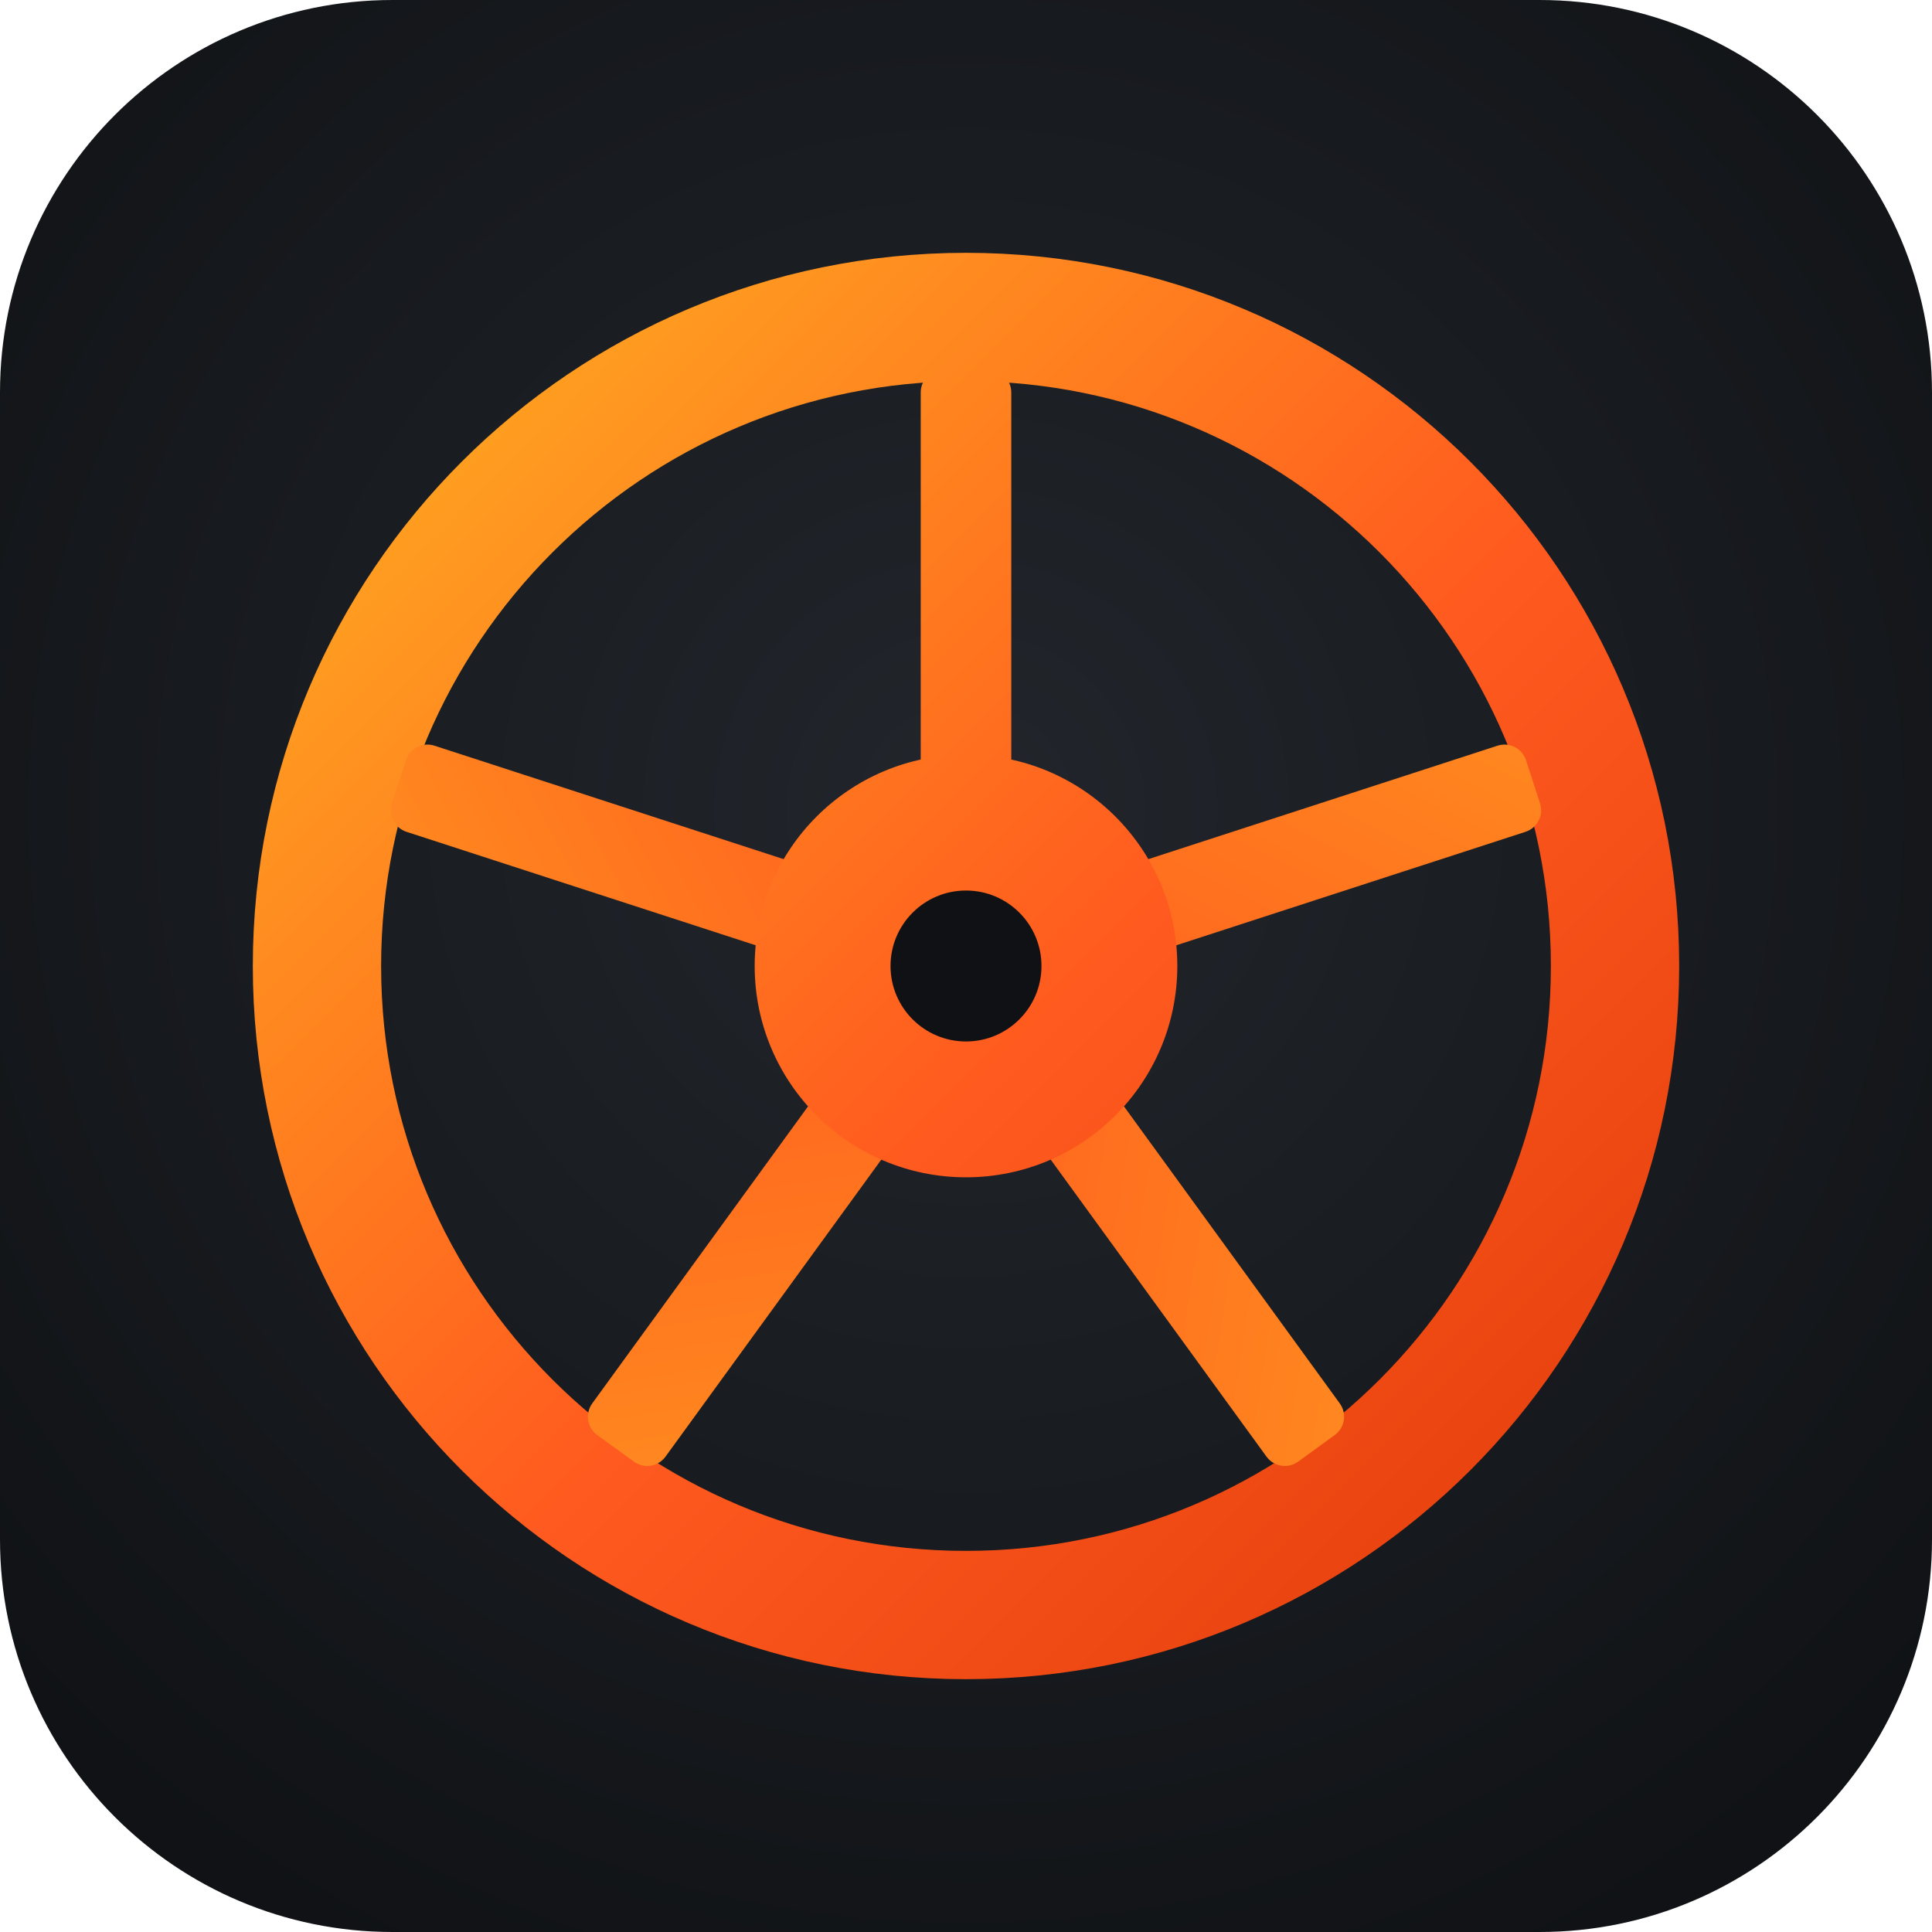
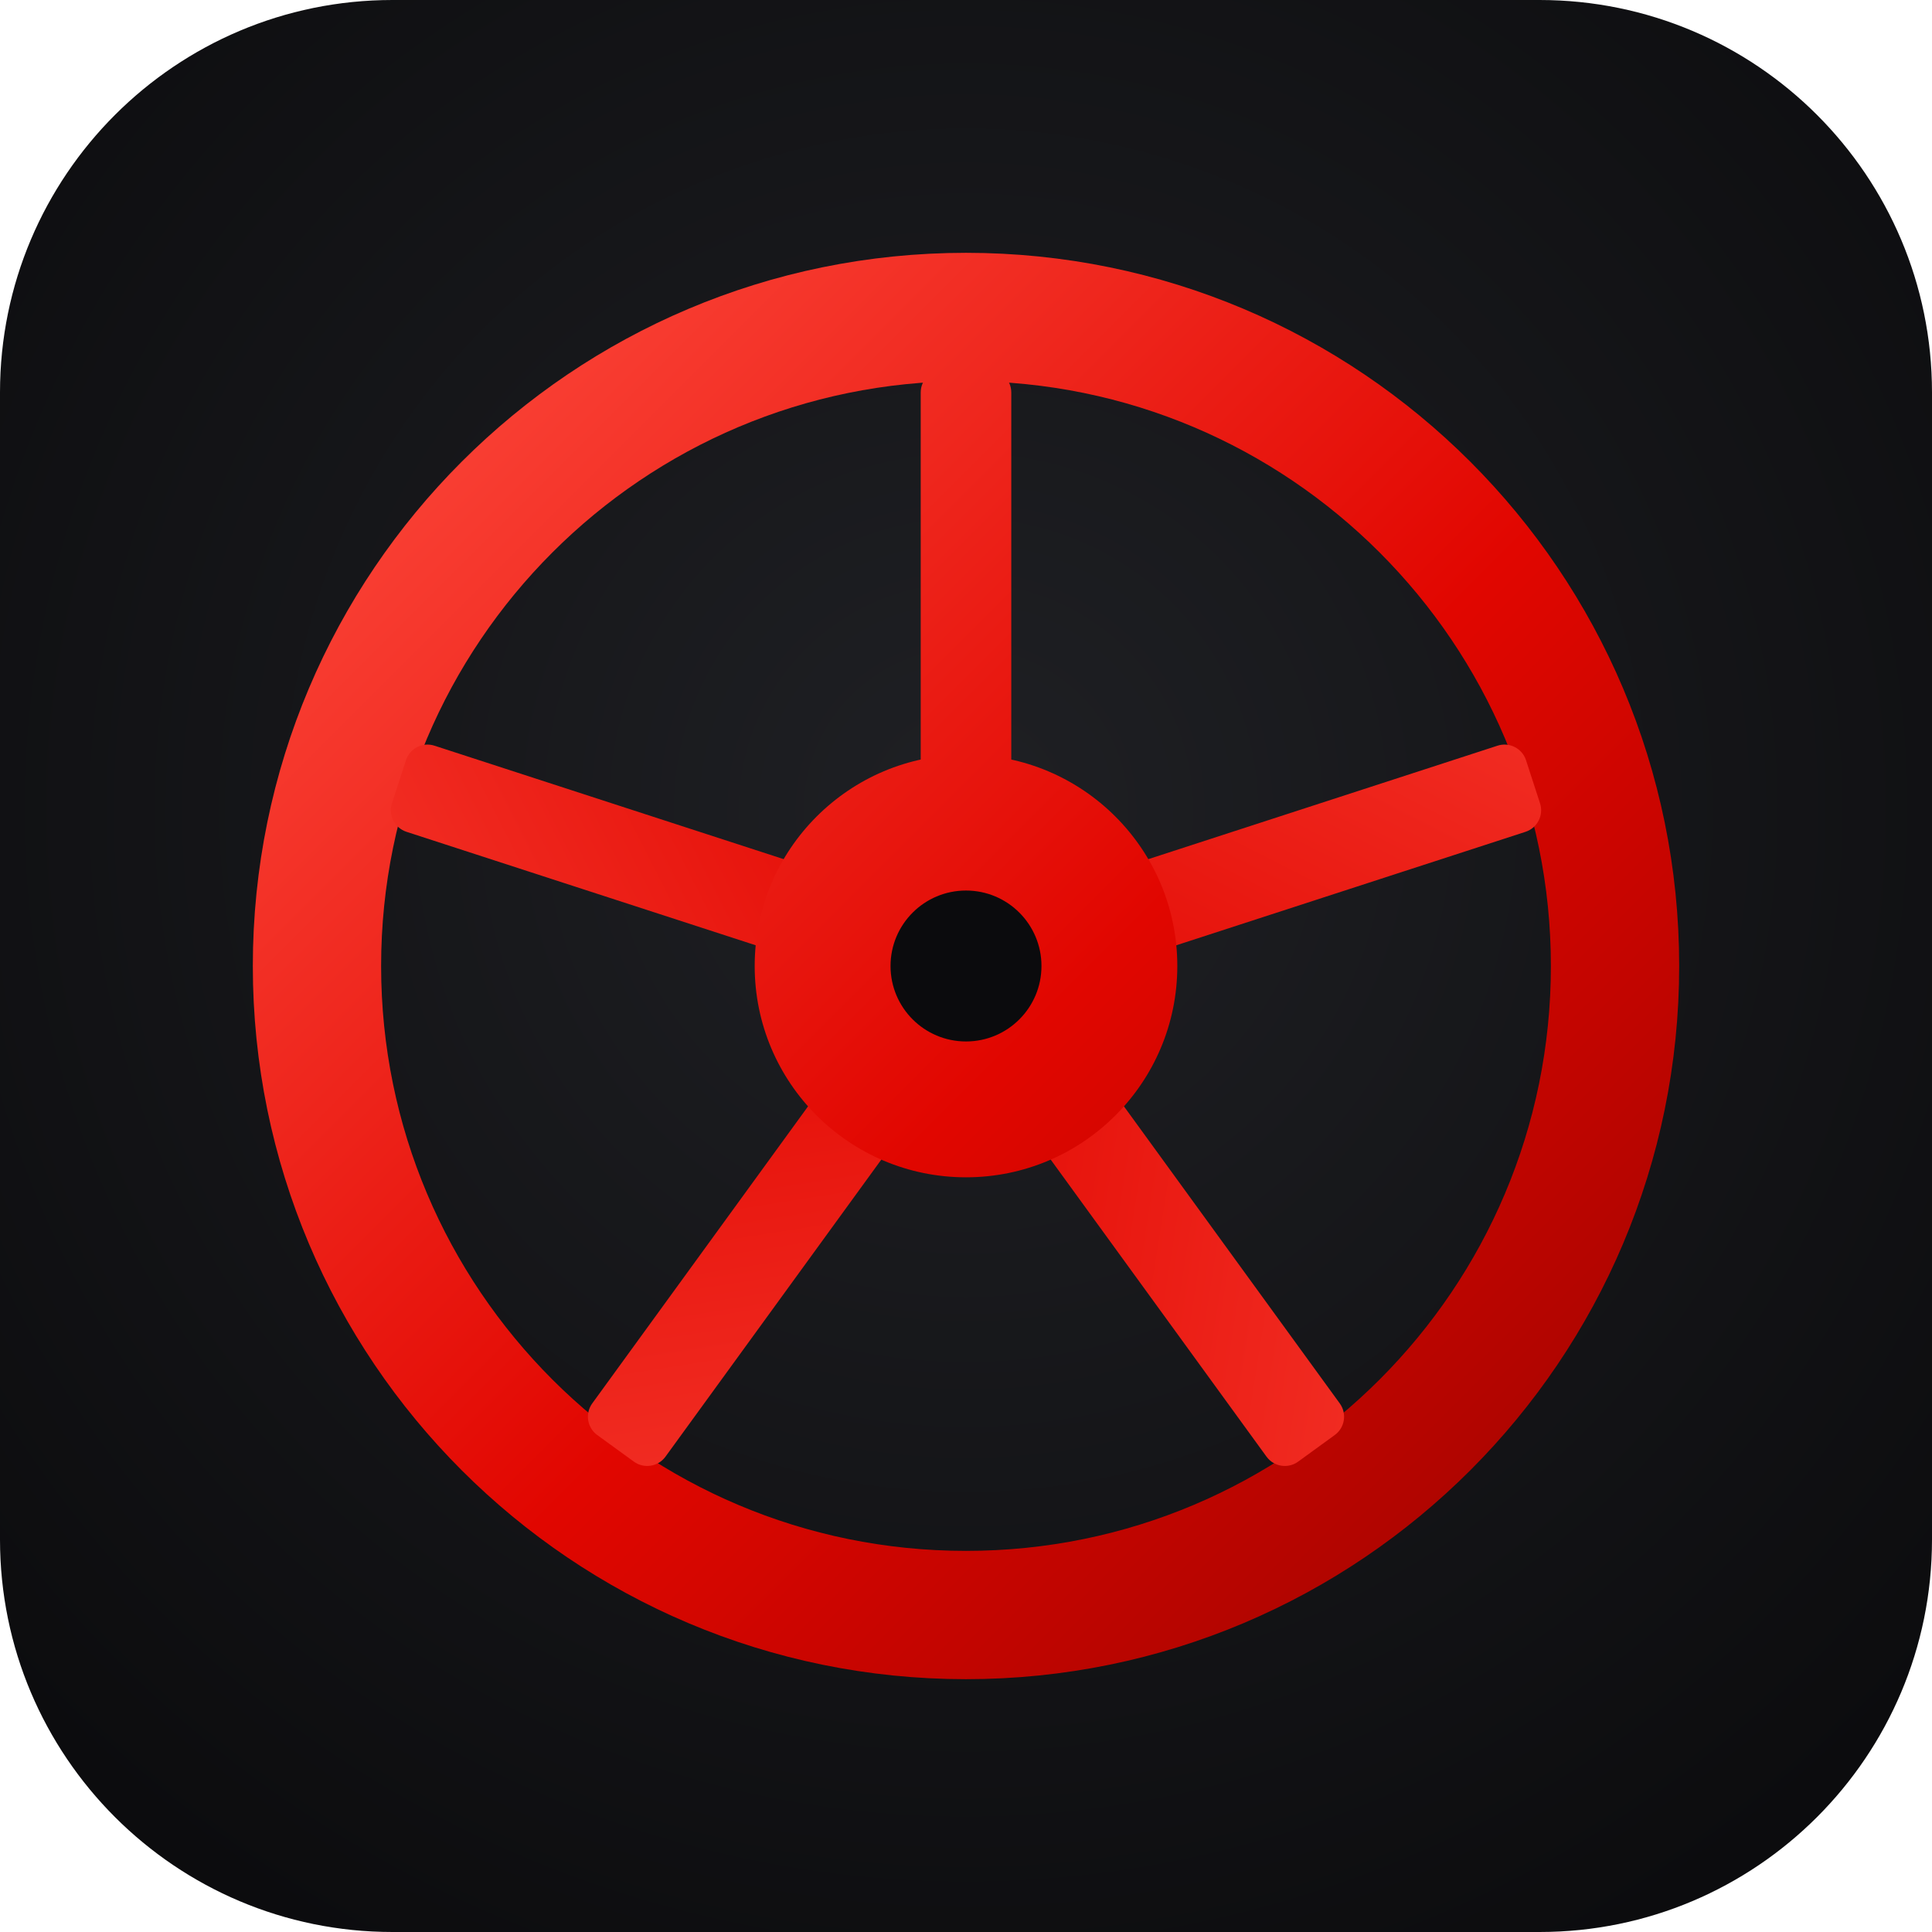
<svg xmlns="http://www.w3.org/2000/svg" viewBox="0 0 512 512">
  <defs>
    <linearGradient id="e" gradientUnits="userSpaceOnUse" x1="80" y1="80" x2="432" y2="432">
-       <stop offset="0" stop-color="#ffb020" />
-       <stop offset=".55" stop-color="#ff5a1f" />
-       <stop offset="1" stop-color="#e23d0b" />
+       <stop offset="0" stop-color="#ff4d40" />
+       <stop offset=".55" stop-color="#e10600" />
+       <stop offset="1" stop-color="#9e0400" />
    </linearGradient>
    <radialGradient id="g" cx=".5" cy=".42" r=".7">
-       <stop offset="0" stop-color="#22262c" />
-       <stop offset="1" stop-color="#0f1114" />
+       <stop offset="0" stop-color="#1f2024" />
+       <stop offset="1" stop-color="#0b0b0d" />
    </radialGradient>
  </defs>
  <rect width="512" height="512" rx="104" fill="url(#g)" />
  <g transform="translate(256 256) scale(1) translate(-256 -256)" fill="url(#e)">
    <circle cx="256" cy="256" r="172" fill="none" stroke="url(#e)" stroke-width="34" />
    <rect x="244" y="98" width="24" height="120" rx="6" transform="rotate(0 256 256)" />
    <rect x="244" y="98" width="24" height="120" rx="6" transform="rotate(72 256 256)" />
    <rect x="244" y="98" width="24" height="120" rx="6" transform="rotate(144 256 256)" />
    <rect x="244" y="98" width="24" height="120" rx="6" transform="rotate(216 256 256)" />
    <rect x="244" y="98" width="24" height="120" rx="6" transform="rotate(288 256 256)" />
    <circle cx="256" cy="256" r="56" />
-     <circle cx="256" cy="256" r="20" fill="#0f1114" />
+     <circle cx="256" cy="256" r="20" fill="#0b0b0d" />
  </g>
</svg>
